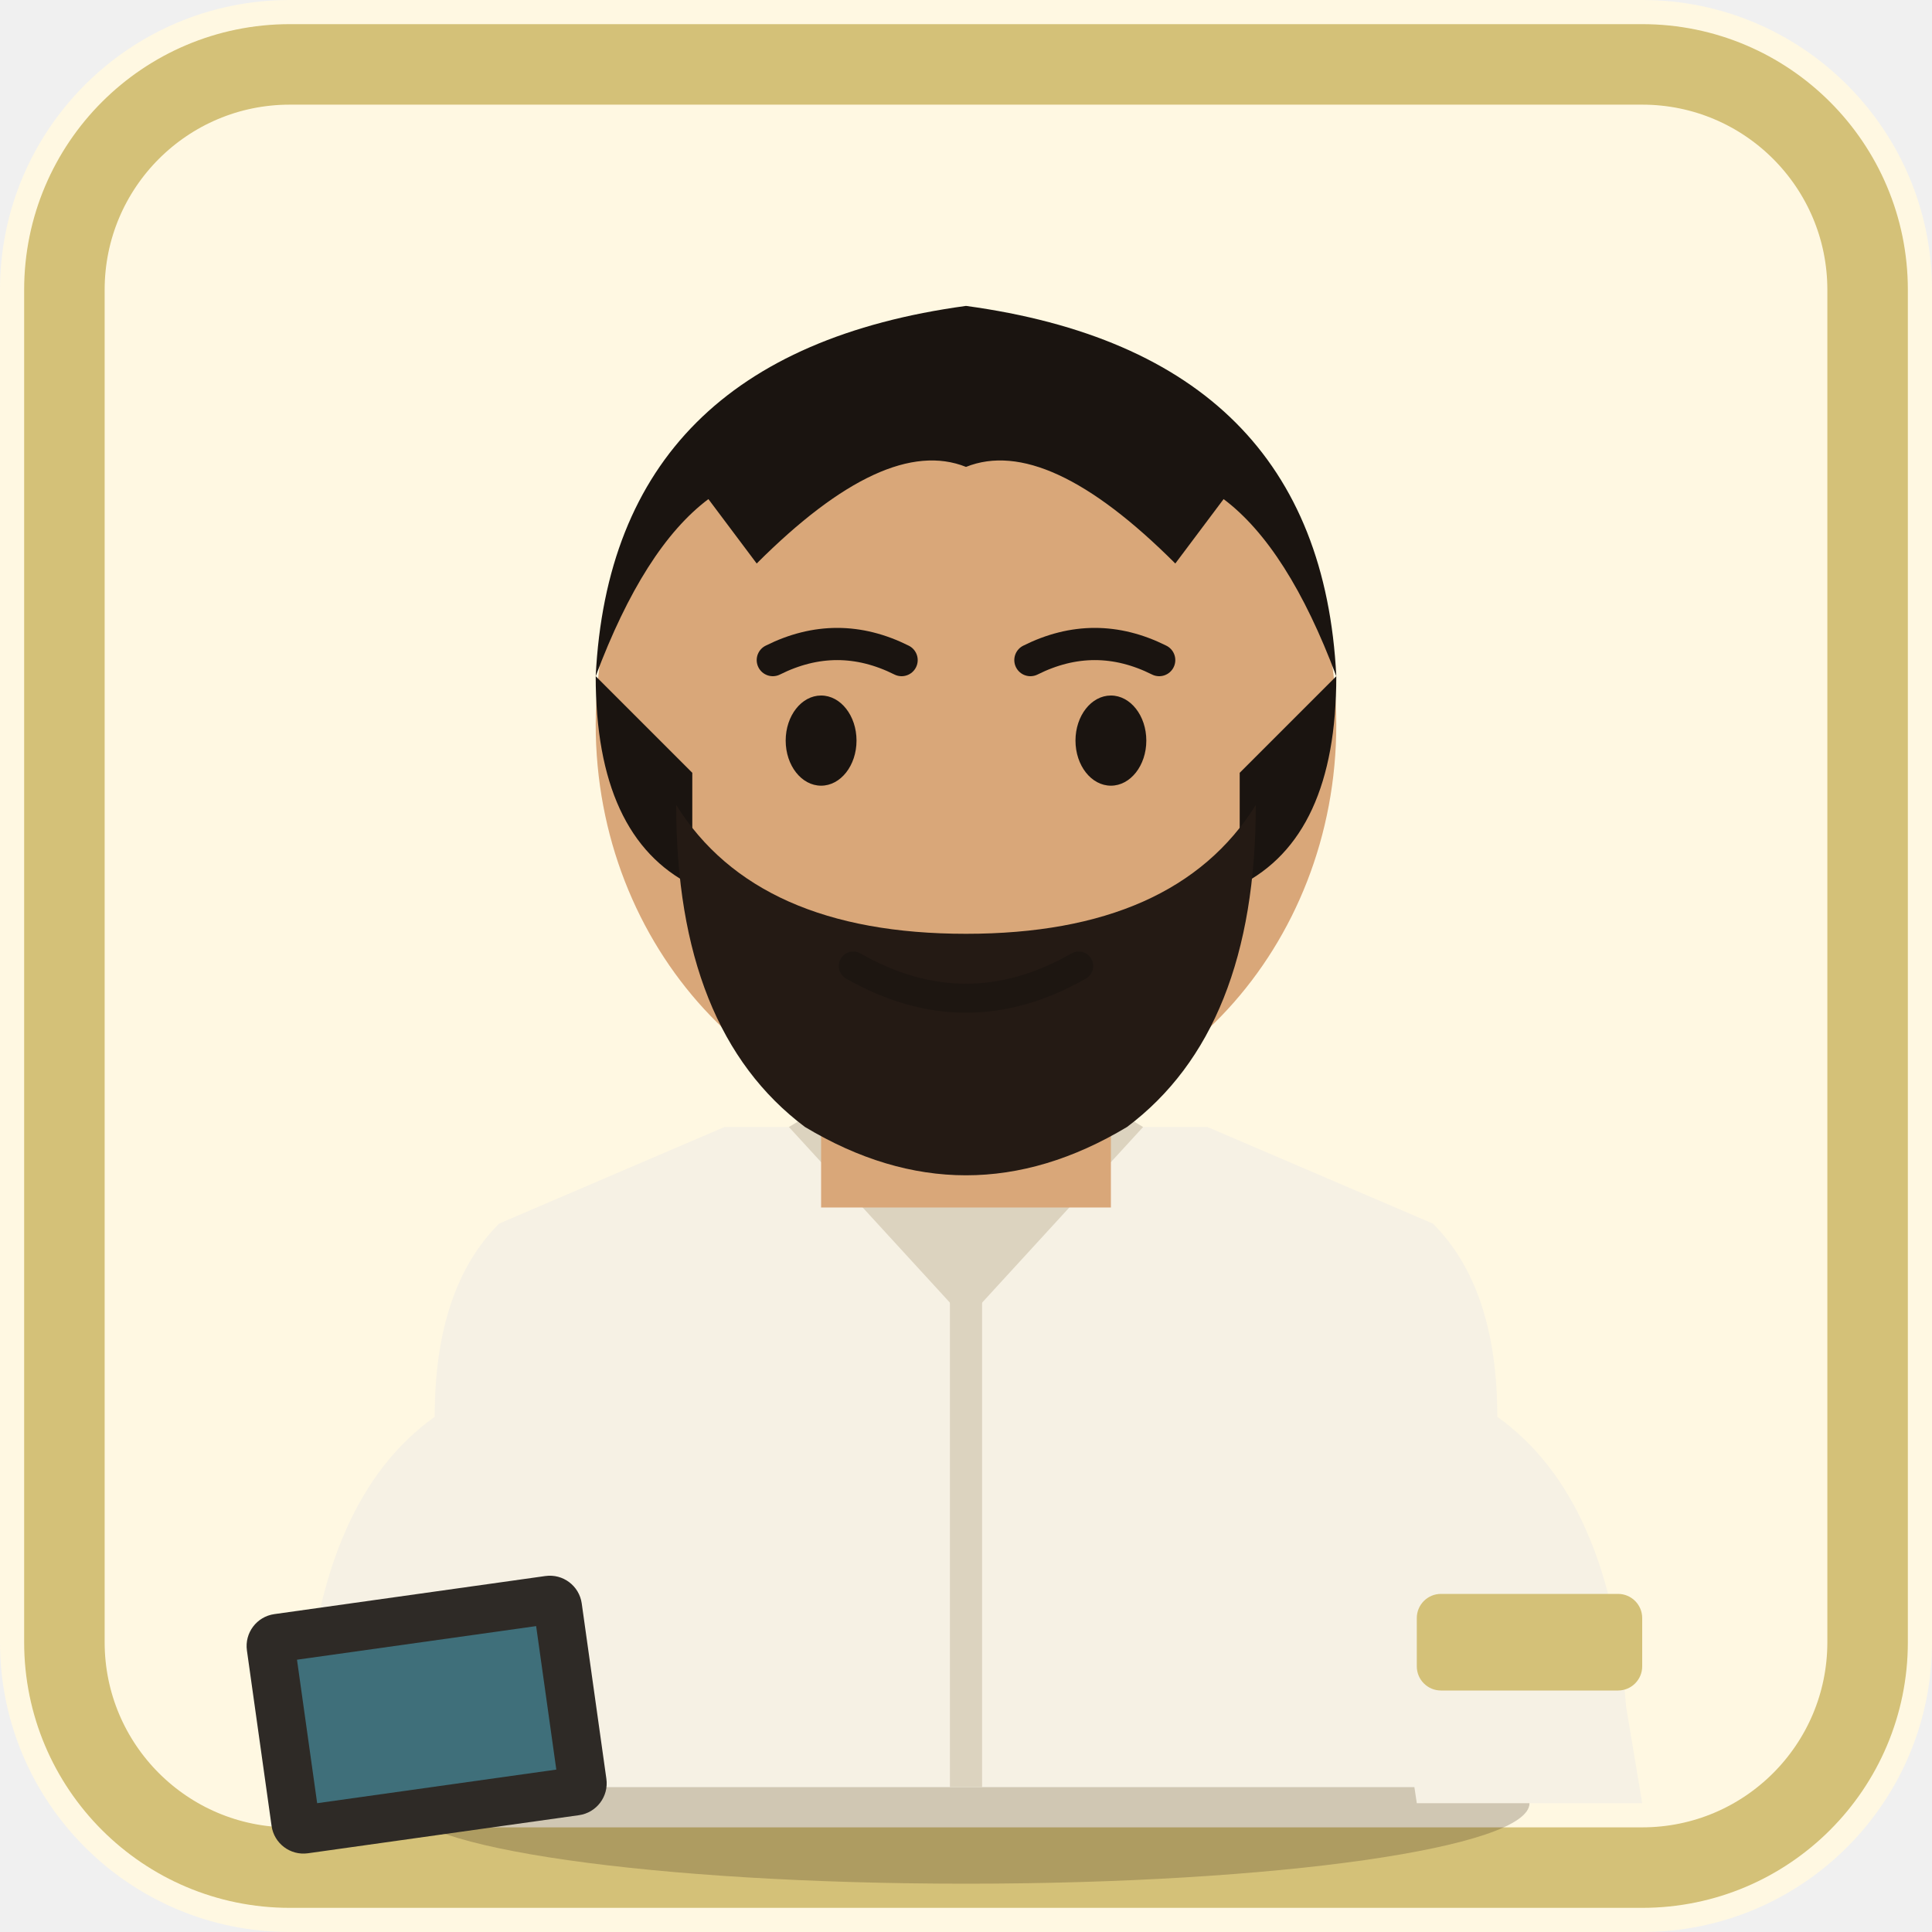
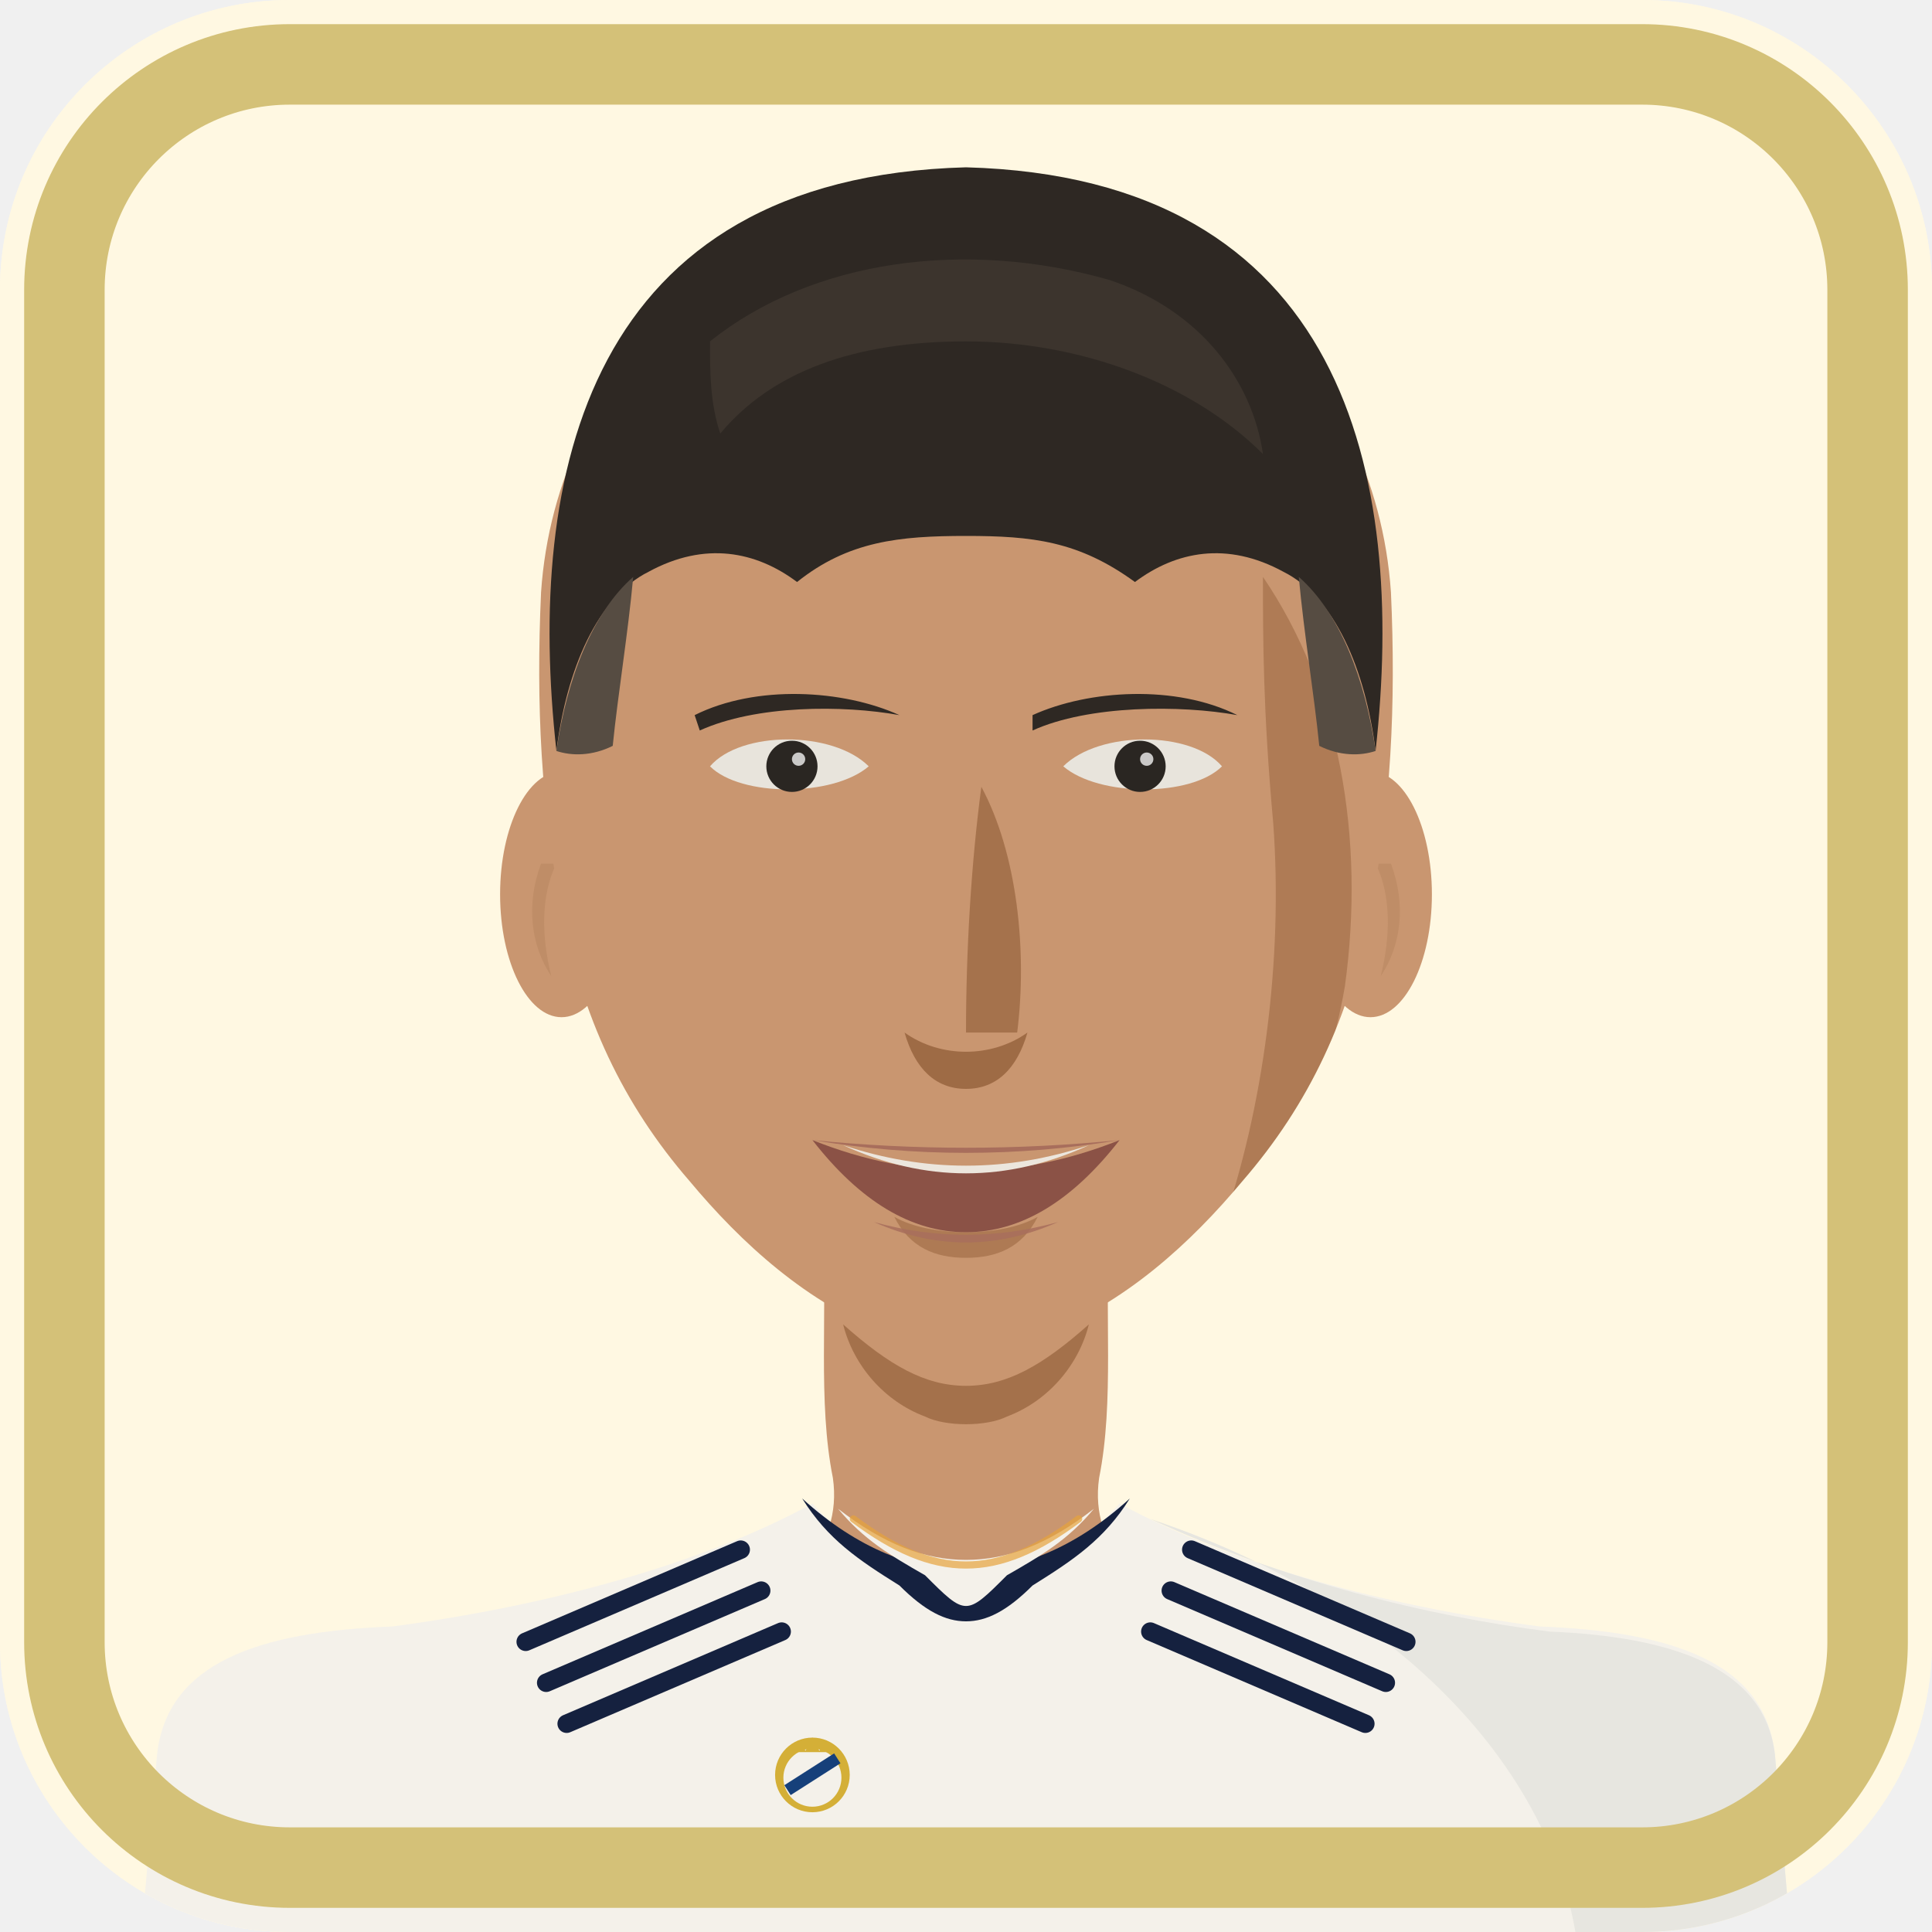
<svg xmlns="http://www.w3.org/2000/svg" viewBox="0 0 120 120">
+   <defs>
+     <clipPath id="frameClip">
+       <rect width="120" height="120" rx="18" />
+     </clipPath>
+     <clipPath id="faceClip">
+       <path d="M200 50 C244 50 280 83 283 127 C284 149 283 169 279 189 C275 210 267 227 254 242 C244 254 231 266 215 272 C210 274 205 275 200 275 C195 275 190 274 185 272 C169 266 156 254 146 242 C133 227 125 210 121 189 C117 169 116 149 117 127 C120 83 156 50 200 50 Z" />
+     </clipPath>
+   </defs>
  <rect width="120" height="120" rx="18" fill="#fff8e2" />
+   <g clip-path="url(#frameClip)">
+     <g transform="translate(-3.6 -3.6) scale(0.318)">
+       <rect x="0" y="0" width="400" height="400" fill="#fff8e2" />
+       <path d="M172 250 C173 268 171 285 174 300 C176 314 165 322 156 332 L244 332 C235 322 224 314 226 300 C229 285 227 268 228 250 C220 260 210 264 200 264 C190 264 180 260 172 250 Z" fill="#C99670" />
+       <path d="M38 400 L42 354 C44 336 62 330 88 329 C118 325 148 317 170 305 C180 316 190 321 200 321 C210 321 220 316 230 305 C252 317 282 325 312 329 C338 330 356 336 358 354 L362 400 Z" fill="#F4F1EA" />
+       <path d="M236 308 C262 320 290 327 314 330 C338 331 356 337 358 354 L362 400 L320 400 C320 364 290 326 236 308 Z" fill="#E7E6E0" />
+       <g stroke="#15213F" stroke-width="3.6" stroke-linecap="round">
+         <path d="M156 314 L114 332" />
+         <path d="M160 322 L118 340" />
+         <path d="M164 330 L122 348" />
+       </g>
+       <g stroke="#15213F" stroke-width="3.6" stroke-linecap="round">
+         <path d="M244 314 L286 332" />
+         <path d="M240 322 L282 340" />
+         <path d="M236 330 L278 348" />
+       </g>
+       <path d="M168 304 C179 314 190 318 200 318 C210 318 221 314 232 304 C227 312 221 316 213 321 C208 326 204 328 200 328 C196 328 192 326 187 321 C179 316 173 312 168 304 Z" fill="#15213F" />
+       <path d="M175 306 C184 313 192 316 200 316 C208 316 216 313 225 306 C220 312 215 315 208 319 C204 323 202 325 200 325 C198 325 196 323 192 319 C185 315 180 312 175 306 Z" fill="#F4F1EA" />
+       <path d="M178 308 C186 314 193 317 200 317 C207 317 214 314 222 308" fill="none" stroke="#E6A23C" stroke-width="1.4" stroke-linecap="round" opacity=".7" />
+       <g transform="translate(170 358) scale(1.35)">
+         <circle r="5.4" fill="#D4AF37" />
+         <circle cy="0.4" r="4.2" fill="#F4F1EA" />
+         <path d="M-3.6 2.2 L3.6 -2.4" stroke="#16407A" stroke-width="1.7" />
+         <path d="M-3.2 -3.3 L-2 -5 L-1 -3.5 L0 -5.4 L1 -3.5 L2 -5 L3.2 -3.3 Z" fill="#D4AF37" />
+       </g>
+       <ellipse cx="121" cy="186" rx="12" ry="24" fill="#C99670" />
+       <ellipse cx="279" cy="186" rx="12" ry="24" fill="#C99670" />
+       <path d="M117 180 C114 188 115 196 119 202 C117 194 117 186 120 180 Z" fill="#A87850" opacity=".3" />
+       <path d="M283 180 C286 188 285 196 281 202 C283 194 283 186 280 180 Z" fill="#A87850" opacity=".3" />
+       <path d="M200 50 C244 50 280 83 283 127 C284 149 283 169 279 189 C275 210 267 227 254 242 C244 254 231 266 215 272 C210 274 205 275 200 275 C195 275 190 274 185 272 C169 266 156 254 146 242 C133 227 125 210 121 189 C117 169 116 149 117 127 C120 83 156 50 200 50 Z" fill="#C99670" />
+       <g clip-path="url(#faceClip)">
+         <path d="M258 124 C273 146 278 175 274 204 C270 227 261 242 250 251 C258 228 262 199 260 172 C258 150 258 136 258 124 Z" fill="#8a5630" opacity=".42" />
+         <path d="M203 165 C210 178 212 197 210 213 C206 213 201 213 200 213 C200 197 201 180 203 165 Z" fill="#8a5630" opacity=".56" />
+         <path d="M188 213 C195 218 205 218 212 213 C210 220 206 224 200 224 C194 224 190 220 188 213 Z" fill="#8a5630" opacity=".68" />
+         <path d="M186 249 C193 253 207 253 214 249 C211 255 206 257 200 257 C194 257 189 255 186 249 Z" fill="#8a5630" opacity=".44" />
+       </g>
+       <path d="M176 270 C185 278 192 282 200 282 C208 282 215 278 224 270 C222 278 216 285 208 288 C204 290 196 290 192 288 C184 285 178 278 176 270 Z" fill="#8a5630" opacity=".58" />
+       <path d="M147 151 C159 145 176 146 187 151 C176 149 159 149 148 154 Z" fill="#2E2823" />
+       <path d="M213 151 C224 146 241 145 253 151 C242 149 224 149 213 154 Z" fill="#2E2823" />
+       <path d="M150 161 C156 154 174 154 181 161 C174 167 156 167 150 161 Z" fill="#E8E4DC" />
+       <path d="M219 161 C226 154 244 154 250 161 C244 167 226 167 219 161 Z" fill="#E8E4DC" />
+       <circle cx="166" cy="161" r="5" fill="#2A2622" />
+       <circle cx="234" cy="161" r="5" fill="#2A2622" />
+       <circle cx="167.3" cy="159.6" r="1.3" fill="#fff" opacity=".75" />
+       <circle cx="235.3" cy="159.6" r="1.3" fill="#fff" opacity=".75" />
+       <path d="M170 234 Q200 246 230 234 Q216 252 200 252 Q184 252 170 234 Z" fill="#8B5246" />
+       <path d="M176 235 Q200 243 224 235 Q200 246 176 235 Z" fill="#ECE6DD" />
+       <path d="M170 234 Q200 239 230 234 Q200 237 170 234 Z" fill="#A86E5C" />
+       <path d="M182 250 Q200 255 218 250 Q200 258 182 250 Z" fill="#A86E5C" opacity=".85" />
+       <path d="M120 158 C114 104 126 46 200 44 C274 46 286 104 280 158 C278 142 272 128 262 123 C251 117 241 119 233 125 C222 117 213 116 200 116 C187 116 177 117 167 125 C159 119 149 117 138 123 C128 128 122 142 120 158 Z" fill="#2E2823" />
+       <path d="M120 158 C122 144 127 131 135 124 C134 135 132 147 131 157 C127 159 123 159 120 158 Z" fill="#564C42" />
+       <path d="M280 158 C278 144 273 131 265 124 C266 135 268 147 269 157 C273 159 277 159 280 158 Z" fill="#564C42" />
+       <path d="M150 78 C170 62 200 58 228 66 C246 72 256 86 258 100 C244 86 222 78 200 78 C178 78 162 84 152 96 C150 90 150 84 150 78 Z" fill="#494037" opacity=".5" />
+     </g>
+   </g>
  <rect x="4" y="4" width="112" height="112" rx="14" fill="none" stroke="#d4c178" stroke-width="5" />
-   <ellipse cx="60" cy="112" rx="35" ry="5" fill="rgba(42,26,14,.22)" />
-   <path d="M31 76 Q27 80 27 88 L27 111 L93 111 L93 88 Q93 80 89 76 L75 70 L45 70 Z" fill="#f6f1e4" />
-   <line x1="60" y1="77" x2="60" y2="111" stroke="#dcd3bf" stroke-width="2" />
-   <path d="M49 70 L60 82 L71 70 L66 67 L60 74 L54 67 Z" fill="#dcd3bf" />
-   <path d="M27 88 Q20 93 19 106 L18 112 L32 112 L35 92 Z" fill="#f6f1e4" />
-   <path d="M93 88 Q100 93 101 106 L102 112 L88 112 L85 92 Z" fill="#f6f1e4" />
-   <rect x="16" y="99" width="21" height="15" rx="2" fill="#2e2a26" transform="rotate(-8 26.5 106.5)" />
-   <rect x="19" y="102" width="15" height="9" fill="#3f6f7a" transform="rotate(-8 26.5 106.5)" />
-   <rect x="51" y="61" width="18" height="14" fill="#d9a779" />
-   <ellipse cx="60" cy="45" rx="23" ry="25" fill="#d9a779" />
-   <path d="M37 42 Q38 22 60 19 Q82 22 83 42 Q80 34 76 31 L73 35 Q65 27 60 29 Q55 27 47 35 L44 31 Q40 34 37 42 Z" fill="#1a1410" />
-   <path d="M37 42 Q37 52 43 55 L43 48 Z" fill="#1a1410" />
-   <path d="M83 42 Q83 52 77 55 L77 48 Z" fill="#1a1410" />
-   <path d="M42 50 Q42 64 50 70 Q60 76 70 70 Q78 64 78 50 Q73 58 60 58 Q47 58 42 50 Z" fill="#241a14" />
-   <ellipse cx="51" cy="46" rx="2.2" ry="2.8" fill="#1a1410" />
-   <ellipse cx="69" cy="46" rx="2.2" ry="2.8" fill="#1a1410" />
-   <path d="M48 41 Q52 39 56 41" stroke="#1a1410" stroke-width="2" fill="none" stroke-linecap="round" />
-   <path d="M64 41 Q68 39 72 41" stroke="#1a1410" stroke-width="2" fill="none" stroke-linecap="round" />
-   <path d="M53 60 Q60 64 67 60" stroke="#1a1410" stroke-width="1.8" fill="none" stroke-linecap="round" opacity=".7" />
-   <rect x="88" y="99" width="14" height="6" rx="1.5" fill="#d4c178" />
</svg>
